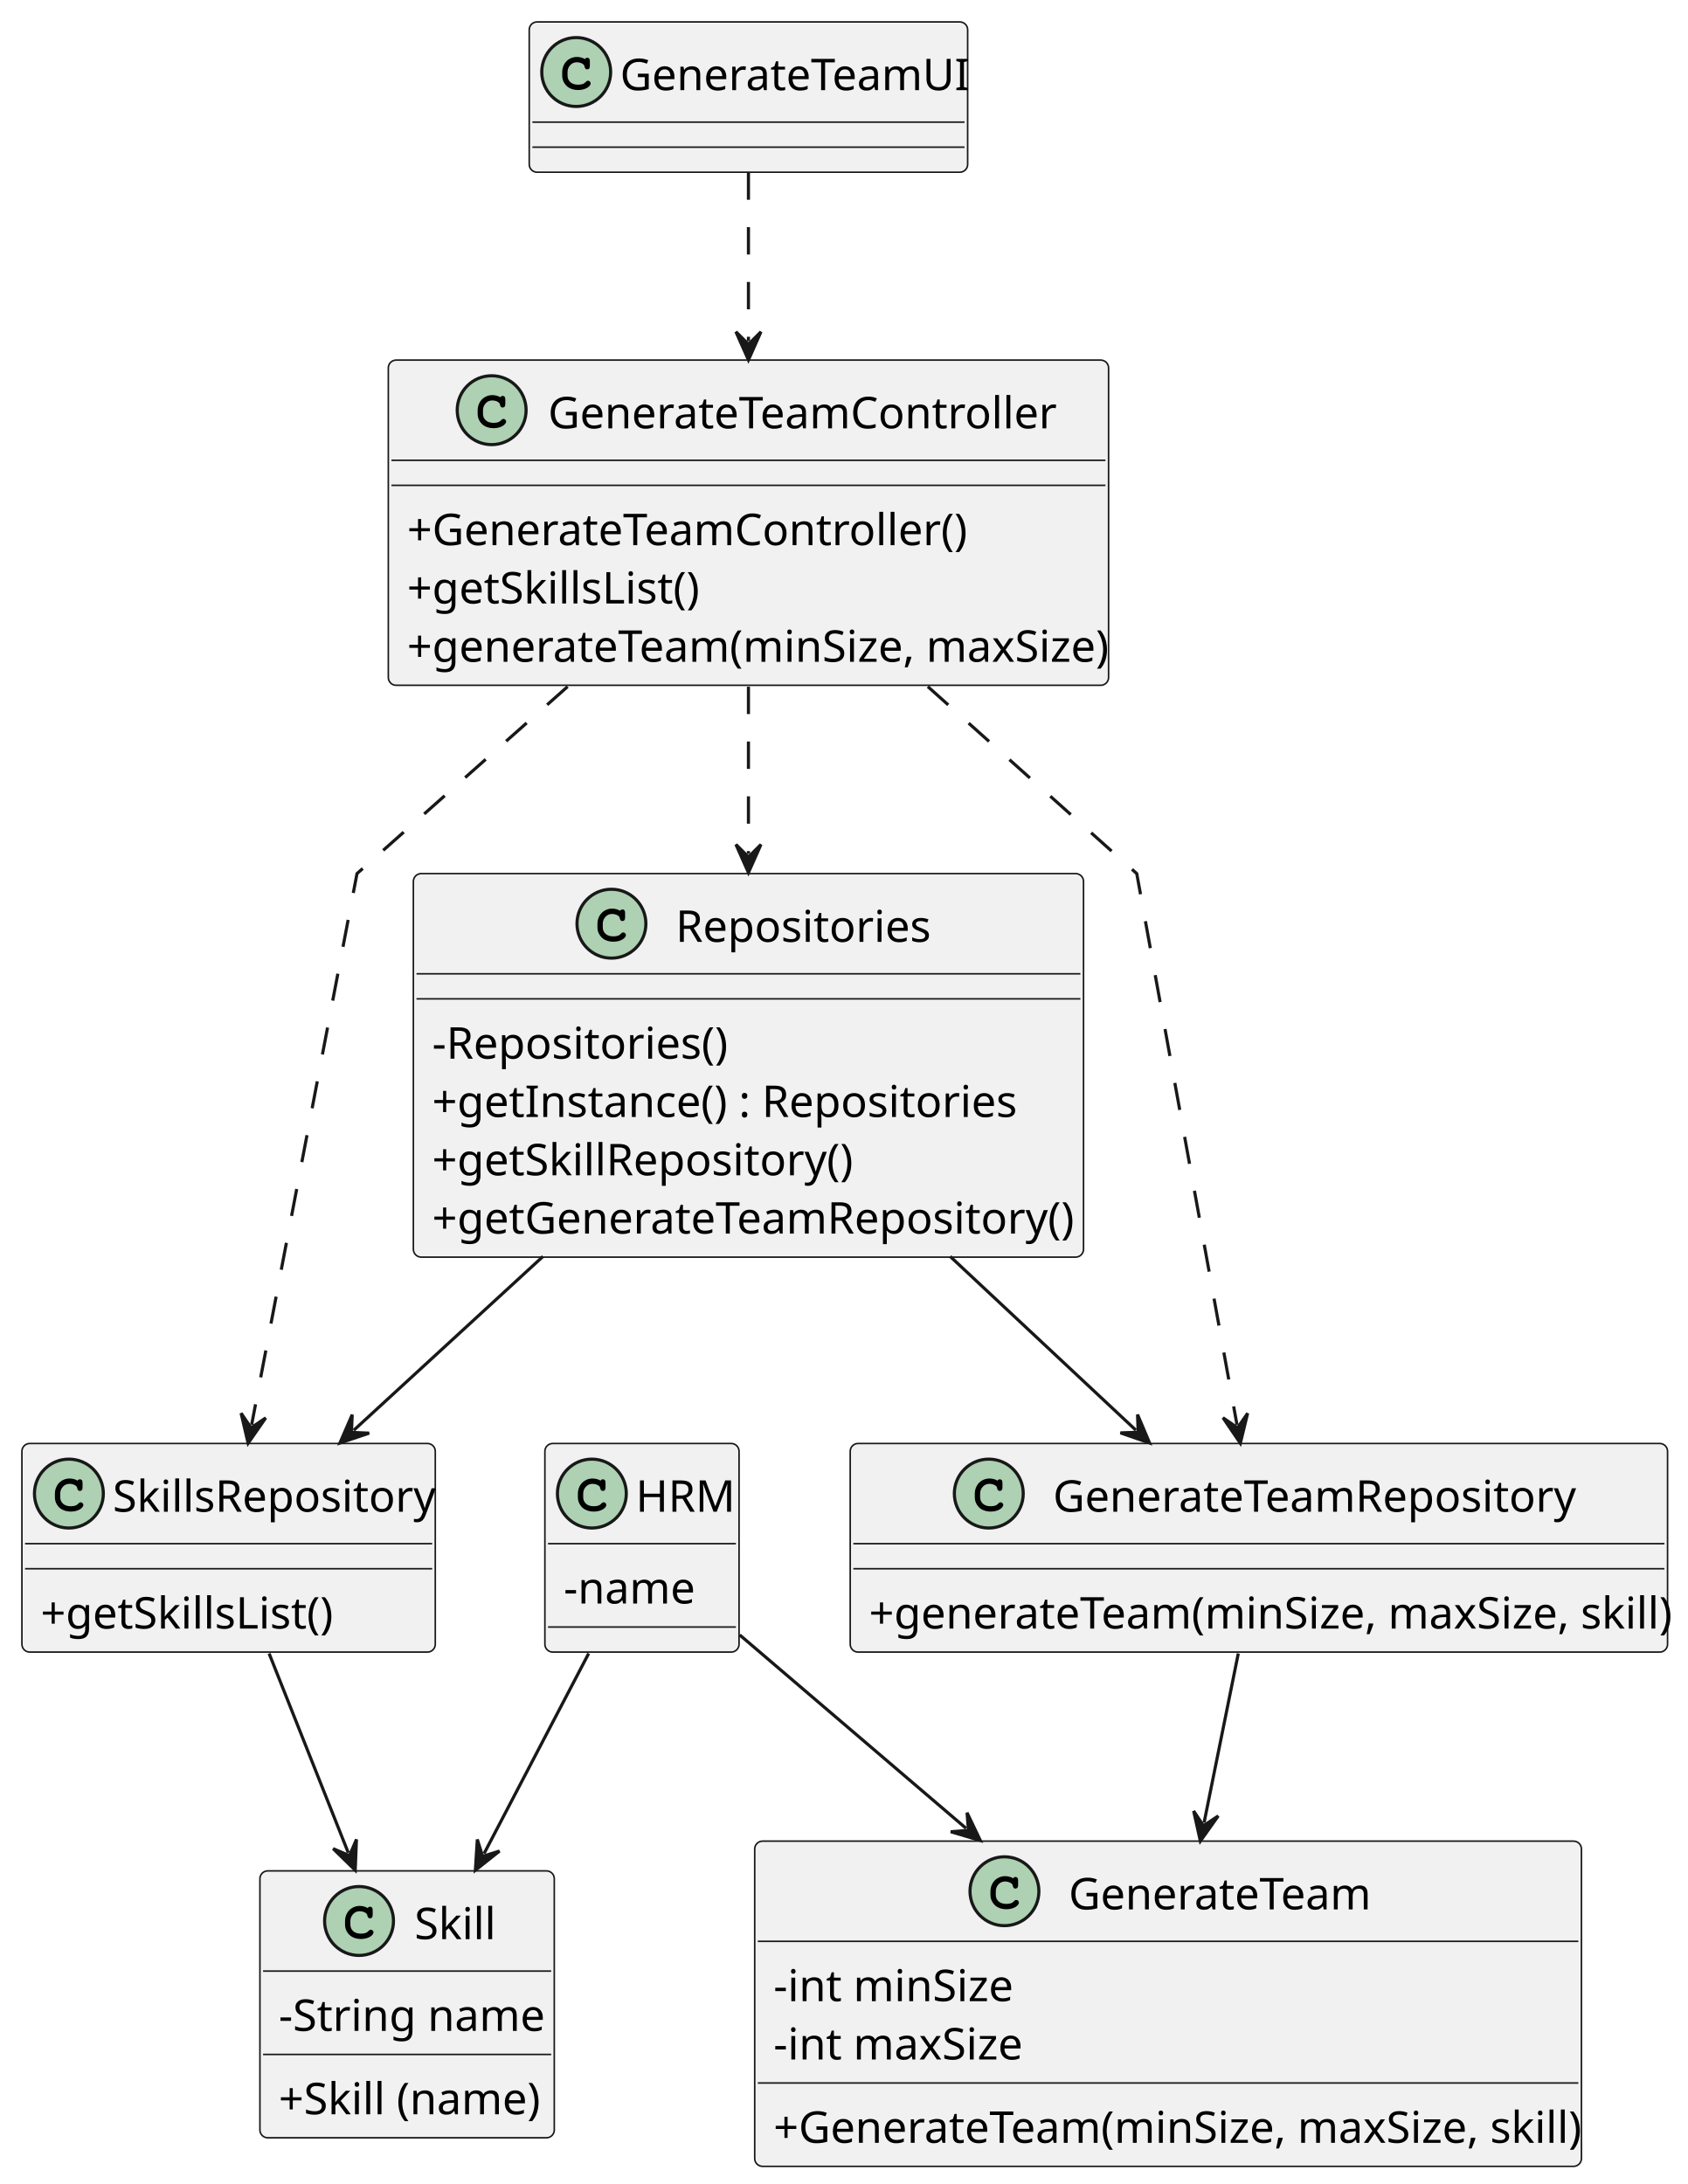
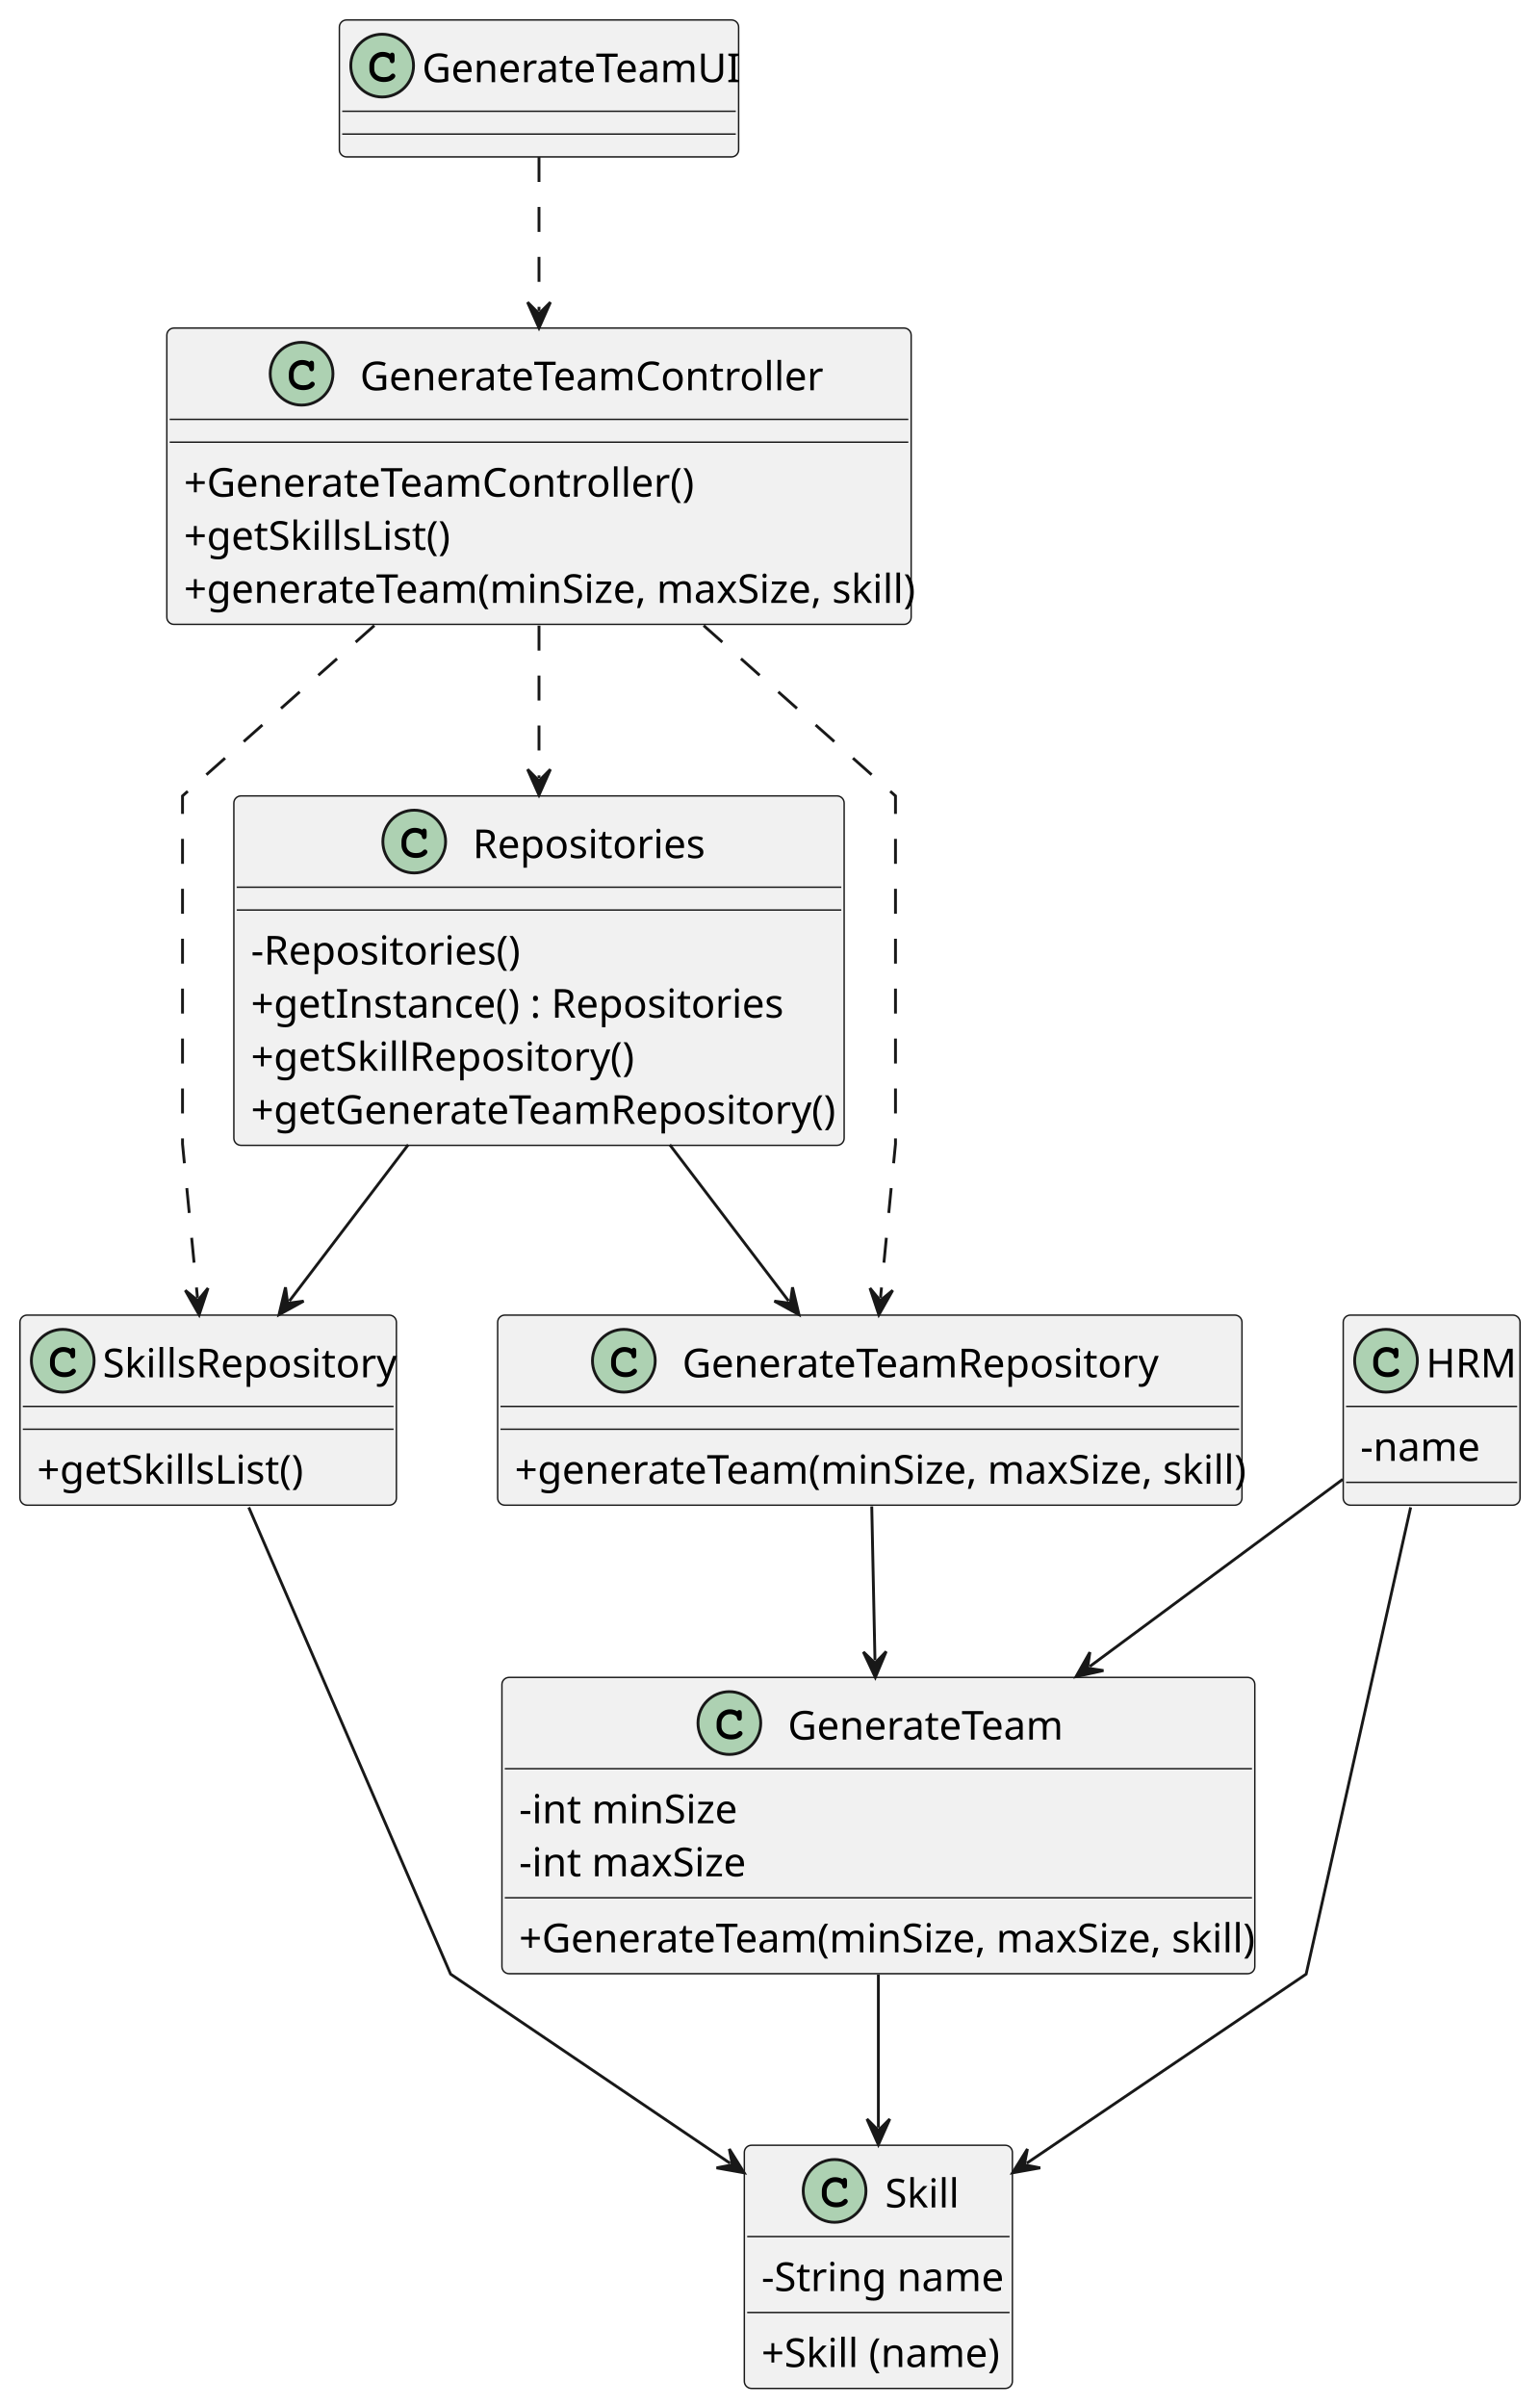
- <svg xmlns="http://www.w3.org/2000/svg" contentStyleType="text/css" height="558.4px" preserveAspectRatio="none" style="width:431px;height:558px;background:#FFFFFF;" version="1.1" viewBox="0 0 431 558" width="431.2px" zoomAndPan="magnify">
+ <svg xmlns="http://www.w3.org/2000/svg" contentStyleType="text/css" height="675.2px" preserveAspectRatio="none" style="width:432px;height:675px;background:#FFFFFF;" version="1.1" viewBox="0 0 432 675" width="432px" zoomAndPan="magnify">
  <defs />
  <g>
    <g id="elem_GenerateTeam">
-       <rect codeLine="9" fill="#F1F1F1" height="83.091" id="GenerateTeam" rx="2" ry="2" style="stroke:#181818;stroke-width:0.4;" width="211.2" x="192.8" y="470.4" />
-       <ellipse cx="256.6" cy="483.2" fill="#ADD1B2" rx="8.8" ry="8.8" style="stroke:#181818;stroke-width:0.8;" />
-       <path d="M258.812,479.9 Q258.938,479.725 259.087,479.637 Q259.238,479.55 259.413,479.55 Q259.712,479.55 259.9,479.762 Q260.087,479.962 260.087,480.45 L260.087,481.613 Q260.087,482.1 259.9,482.312 Q259.712,482.525 259.413,482.525 Q259.137,482.525 258.975,482.363 Q258.812,482.212 258.725,481.8 Q258.688,481.512 258.538,481.363 Q258.275,481.062 257.788,480.887 Q257.3,480.712 256.8,480.712 Q256.188,480.712 255.675,480.975 Q255.175,481.238 254.775,481.837 Q254.387,482.438 254.387,483.262 L254.387,484.137 Q254.387,485.125 255.1,485.788 Q255.812,486.438 257.087,486.438 Q257.837,486.438 258.363,486.238 Q258.675,486.113 259.012,485.762 Q259.225,485.55 259.337,485.488 Q259.462,485.425 259.625,485.425 Q259.887,485.425 260.087,485.637 Q260.3,485.837 260.3,486.113 Q260.3,486.387 260.025,486.712 Q259.625,487.175 258.988,487.438 Q258.125,487.8 257.087,487.8 Q255.875,487.8 254.912,487.3 Q254.125,486.9 253.575,486.05 Q253.025,485.188 253.025,484.163 L253.025,483.238 Q253.025,482.175 253.512,481.262 Q254.012,480.337 254.887,479.85 Q255.762,479.35 256.75,479.35 Q257.337,479.35 257.85,479.488 Q258.375,479.613 258.812,479.9 Z " fill="#000000" />
-       <text fill="#000000" font-family="sans-serif" font-size="11.2" lengthAdjust="spacing" textLength="76.8" x="273" y="487.837">GenerateTeam</text>
-       <line style="stroke:#181818;stroke-width:0.4;" x1="193.6" x2="403.2" y1="496" y2="496" />
-       <text fill="#000000" font-family="sans-serif" font-size="11.2" lengthAdjust="spacing" textLength="57.6" x="197.6" y="511.286">-int minSize</text>
-       <text fill="#000000" font-family="sans-serif" font-size="11.2" lengthAdjust="spacing" textLength="60" x="197.6" y="526.183">-int maxSize</text>
-       <line style="stroke:#181818;stroke-width:0.4;" x1="193.6" x2="403.2" y1="532.194" y2="532.194" />
-       <text fill="#000000" font-family="sans-serif" font-size="11.2" lengthAdjust="spacing" textLength="201.6" x="197.6" y="547.48">+GenerateTeam(minSize, maxSize, skill)</text>
+       <rect codeLine="9" fill="#F1F1F1" height="83.091" id="GenerateTeam" rx="2" ry="2" style="stroke:#181818;stroke-width:0.4;" width="211.2" x="140.8" y="470.4" />
+       <ellipse cx="204.6" cy="483.2" fill="#ADD1B2" rx="8.8" ry="8.8" style="stroke:#181818;stroke-width:0.8;" />
+       <path d="M206.812,479.9 Q206.938,479.725 207.088,479.637 Q207.238,479.55 207.412,479.55 Q207.713,479.55 207.9,479.762 Q208.088,479.962 208.088,480.45 L208.088,481.613 Q208.088,482.1 207.9,482.312 Q207.713,482.525 207.412,482.525 Q207.137,482.525 206.975,482.363 Q206.812,482.212 206.725,481.8 Q206.688,481.512 206.537,481.363 Q206.275,481.062 205.787,480.887 Q205.3,480.712 204.8,480.712 Q204.188,480.712 203.675,480.975 Q203.175,481.238 202.775,481.837 Q202.387,482.438 202.387,483.262 L202.387,484.137 Q202.387,485.125 203.1,485.788 Q203.812,486.438 205.088,486.438 Q205.838,486.438 206.363,486.238 Q206.675,486.113 207.012,485.762 Q207.225,485.55 207.338,485.488 Q207.463,485.425 207.625,485.425 Q207.887,485.425 208.088,485.637 Q208.3,485.837 208.3,486.113 Q208.3,486.387 208.025,486.712 Q207.625,487.175 206.988,487.438 Q206.125,487.8 205.088,487.8 Q203.875,487.8 202.912,487.3 Q202.125,486.9 201.575,486.05 Q201.025,485.188 201.025,484.163 L201.025,483.238 Q201.025,482.175 201.512,481.262 Q202.012,480.337 202.887,479.85 Q203.762,479.35 204.75,479.35 Q205.338,479.35 205.85,479.488 Q206.375,479.613 206.812,479.9 Z " fill="#000000" />
+       <text fill="#000000" font-family="sans-serif" font-size="11.2" lengthAdjust="spacing" textLength="76.8" x="221" y="487.837">GenerateTeam</text>
+       <line style="stroke:#181818;stroke-width:0.4;" x1="141.6" x2="351.2" y1="496" y2="496" />
+       <text fill="#000000" font-family="sans-serif" font-size="11.2" lengthAdjust="spacing" textLength="57.6" x="145.6" y="511.286">-int minSize</text>
+       <text fill="#000000" font-family="sans-serif" font-size="11.2" lengthAdjust="spacing" textLength="60" x="145.6" y="526.183">-int maxSize</text>
+       <line style="stroke:#181818;stroke-width:0.4;" x1="141.6" x2="351.2" y1="532.194" y2="532.194" />
+       <text fill="#000000" font-family="sans-serif" font-size="11.2" lengthAdjust="spacing" textLength="201.6" x="145.6" y="547.48">+GenerateTeam(minSize, maxSize, skill)</text>
    </g>
    <g id="elem_Skill">
-       <rect codeLine="17" fill="#F1F1F1" height="68.194" id="Skill" rx="2" ry="2" style="stroke:#181818;stroke-width:0.4;" width="75.2" x="66.4" y="478" />
-       <ellipse cx="91.72" cy="490.8" fill="#ADD1B2" rx="8.8" ry="8.8" style="stroke:#181818;stroke-width:0.8;" />
-       <path d="M93.933,487.5 Q94.058,487.325 94.207,487.238 Q94.358,487.15 94.532,487.15 Q94.832,487.15 95.02,487.363 Q95.207,487.562 95.207,488.05 L95.207,489.212 Q95.207,489.7 95.02,489.913 Q94.832,490.125 94.532,490.125 Q94.257,490.125 94.095,489.962 Q93.933,489.812 93.845,489.4 Q93.808,489.113 93.657,488.962 Q93.395,488.663 92.907,488.488 Q92.42,488.312 91.92,488.312 Q91.308,488.312 90.795,488.575 Q90.295,488.837 89.895,489.438 Q89.507,490.038 89.507,490.863 L89.507,491.738 Q89.507,492.725 90.22,493.387 Q90.933,494.038 92.207,494.038 Q92.957,494.038 93.483,493.837 Q93.795,493.712 94.132,493.363 Q94.345,493.15 94.457,493.087 Q94.582,493.025 94.745,493.025 Q95.007,493.025 95.207,493.238 Q95.42,493.438 95.42,493.712 Q95.42,493.988 95.145,494.312 Q94.745,494.775 94.108,495.038 Q93.245,495.4 92.207,495.4 Q90.995,495.4 90.032,494.9 Q89.245,494.5 88.695,493.65 Q88.145,492.788 88.145,491.762 L88.145,490.837 Q88.145,489.775 88.632,488.863 Q89.132,487.938 90.007,487.45 Q90.882,486.95 91.87,486.95 Q92.457,486.95 92.97,487.087 Q93.495,487.212 93.933,487.5 Z " fill="#000000" />
-       <text fill="#000000" font-family="sans-serif" font-size="11.2" lengthAdjust="spacing" textLength="20" x="105.88" y="495.438">Skill</text>
-       <line style="stroke:#181818;stroke-width:0.4;" x1="67.2" x2="140.8" y1="503.6" y2="503.6" />
-       <text fill="#000000" font-family="sans-serif" font-size="11.2" lengthAdjust="spacing" textLength="64.8" x="71.2" y="518.886">-String name</text>
-       <line style="stroke:#181818;stroke-width:0.4;" x1="67.2" x2="140.8" y1="524.897" y2="524.897" />
-       <text fill="#000000" font-family="sans-serif" font-size="11.2" lengthAdjust="spacing" textLength="65.6" x="71.2" y="540.183">+Skill (name)</text>
+       <rect codeLine="17" fill="#F1F1F1" height="68.194" id="Skill" rx="2" ry="2" style="stroke:#181818;stroke-width:0.4;" width="75.2" x="208.8" y="601.6" />
+       <ellipse cx="234.12" cy="614.4" fill="#ADD1B2" rx="8.8" ry="8.8" style="stroke:#181818;stroke-width:0.8;" />
+       <path d="M236.333,611.1 Q236.458,610.925 236.607,610.837 Q236.757,610.75 236.933,610.75 Q237.232,610.75 237.42,610.962 Q237.607,611.163 237.607,611.65 L237.607,612.812 Q237.607,613.3 237.42,613.513 Q237.232,613.725 236.933,613.725 Q236.657,613.725 236.495,613.562 Q236.333,613.413 236.245,613 Q236.208,612.712 236.058,612.562 Q235.795,612.263 235.308,612.087 Q234.82,611.913 234.32,611.913 Q233.708,611.913 233.195,612.175 Q232.695,612.438 232.295,613.038 Q231.907,613.638 231.907,614.462 L231.907,615.337 Q231.907,616.325 232.62,616.987 Q233.333,617.638 234.607,617.638 Q235.357,617.638 235.882,617.438 Q236.195,617.312 236.532,616.962 Q236.745,616.75 236.857,616.688 Q236.982,616.625 237.145,616.625 Q237.407,616.625 237.607,616.837 Q237.82,617.038 237.82,617.312 Q237.82,617.587 237.545,617.913 Q237.145,618.375 236.507,618.638 Q235.645,619 234.607,619 Q233.395,619 232.433,618.5 Q231.645,618.1 231.095,617.25 Q230.545,616.388 230.545,615.362 L230.545,614.438 Q230.545,613.375 231.032,612.462 Q231.532,611.538 232.407,611.05 Q233.282,610.55 234.27,610.55 Q234.857,610.55 235.37,610.688 Q235.895,610.812 236.333,611.1 Z " fill="#000000" />
+       <text fill="#000000" font-family="sans-serif" font-size="11.2" lengthAdjust="spacing" textLength="20" x="248.28" y="619.038">Skill</text>
+       <line style="stroke:#181818;stroke-width:0.4;" x1="209.6" x2="283.2" y1="627.2" y2="627.2" />
+       <text fill="#000000" font-family="sans-serif" font-size="11.2" lengthAdjust="spacing" textLength="64.8" x="213.6" y="642.486">-String name</text>
+       <line style="stroke:#181818;stroke-width:0.4;" x1="209.6" x2="283.2" y1="648.497" y2="648.497" />
+       <text fill="#000000" font-family="sans-serif" font-size="11.2" lengthAdjust="spacing" textLength="65.6" x="213.6" y="663.783">+Skill (name)</text>
    </g>
    <g id="elem_SkillsRepository">
      <rect codeLine="23" fill="#F1F1F1" height="53.297" id="SkillsRepository" rx="2" ry="2" style="stroke:#181818;stroke-width:0.4;" width="105.6" x="5.6" y="368.8" />
      <ellipse cx="17.6" cy="381.6" fill="#ADD1B2" rx="8.8" ry="8.8" style="stroke:#181818;stroke-width:0.8;" />
      <path d="M19.812,378.3 Q19.938,378.125 20.087,378.038 Q20.238,377.95 20.413,377.95 Q20.712,377.95 20.9,378.163 Q21.087,378.363 21.087,378.85 L21.087,380.012 Q21.087,380.5 20.9,380.712 Q20.712,380.925 20.413,380.925 Q20.137,380.925 19.975,380.762 Q19.812,380.613 19.725,380.2 Q19.688,379.913 19.538,379.762 Q19.275,379.462 18.788,379.288 Q18.3,379.113 17.8,379.113 Q17.188,379.113 16.675,379.375 Q16.175,379.637 15.775,380.238 Q15.387,380.837 15.387,381.663 L15.387,382.538 Q15.387,383.525 16.1,384.188 Q16.812,384.837 18.087,384.837 Q18.837,384.837 19.363,384.637 Q19.675,384.512 20.012,384.163 Q20.225,383.95 20.337,383.887 Q20.462,383.825 20.625,383.825 Q20.887,383.825 21.087,384.038 Q21.3,384.238 21.3,384.512 Q21.3,384.788 21.025,385.113 Q20.625,385.575 19.988,385.837 Q19.125,386.2 18.087,386.2 Q16.875,386.2 15.912,385.7 Q15.125,385.3 14.575,384.45 Q14.025,383.587 14.025,382.562 L14.025,381.637 Q14.025,380.575 14.512,379.663 Q15.012,378.738 15.887,378.25 Q16.762,377.75 17.75,377.75 Q18.337,377.75 18.85,377.887 Q19.375,378.012 19.812,378.3 Z " fill="#000000" />
      <text fill="#000000" font-family="sans-serif" font-size="11.2" lengthAdjust="spacing" textLength="80" x="28.8" y="386.238">SkillsRepository</text>
      <line style="stroke:#181818;stroke-width:0.4;" x1="6.4" x2="110.4" y1="394.4" y2="394.4" />
      <line style="stroke:#181818;stroke-width:0.4;" x1="6.4" x2="110.4" y1="400.8" y2="400.8" />
      <text fill="#000000" font-family="sans-serif" font-size="11.2" lengthAdjust="spacing" textLength="73.6" x="10.4" y="416.086">+getSkillsList()</text>
    </g>
    <g id="elem_GenerateTeamRepository">
-       <rect codeLine="27" fill="#F1F1F1" height="53.297" id="GenerateTeamRepository" rx="2" ry="2" style="stroke:#181818;stroke-width:0.4;" width="208.8" x="217.2" y="368.8" />
-       <ellipse cx="252.6" cy="381.6" fill="#ADD1B2" rx="8.8" ry="8.8" style="stroke:#181818;stroke-width:0.8;" />
-       <path d="M254.812,378.3 Q254.938,378.125 255.088,378.038 Q255.238,377.95 255.412,377.95 Q255.713,377.95 255.9,378.163 Q256.087,378.363 256.087,378.85 L256.087,380.012 Q256.087,380.5 255.9,380.712 Q255.713,380.925 255.412,380.925 Q255.137,380.925 254.975,380.762 Q254.812,380.613 254.725,380.2 Q254.688,379.913 254.537,379.762 Q254.275,379.462 253.787,379.288 Q253.3,379.113 252.8,379.113 Q252.188,379.113 251.675,379.375 Q251.175,379.637 250.775,380.238 Q250.387,380.837 250.387,381.663 L250.387,382.538 Q250.387,383.525 251.1,384.188 Q251.812,384.837 253.088,384.837 Q253.838,384.837 254.363,384.637 Q254.675,384.512 255.012,384.163 Q255.225,383.95 255.338,383.887 Q255.463,383.825 255.625,383.825 Q255.887,383.825 256.087,384.038 Q256.3,384.238 256.3,384.512 Q256.3,384.788 256.025,385.113 Q255.625,385.575 254.988,385.837 Q254.125,386.2 253.088,386.2 Q251.875,386.2 250.912,385.7 Q250.125,385.3 249.575,384.45 Q249.025,383.587 249.025,382.562 L249.025,381.637 Q249.025,380.575 249.512,379.663 Q250.012,378.738 250.887,378.25 Q251.762,377.75 252.75,377.75 Q253.338,377.75 253.85,377.887 Q254.375,378.012 254.812,378.3 Z " fill="#000000" />
-       <text fill="#000000" font-family="sans-serif" font-size="11.2" lengthAdjust="spacing" textLength="131.2" x="269" y="386.238">GenerateTeamRepository</text>
-       <line style="stroke:#181818;stroke-width:0.4;" x1="218" x2="425.2" y1="394.4" y2="394.4" />
-       <line style="stroke:#181818;stroke-width:0.4;" x1="218" x2="425.2" y1="400.8" y2="400.8" />
-       <text fill="#000000" font-family="sans-serif" font-size="11.2" lengthAdjust="spacing" textLength="199.2" x="222" y="416.086">+generateTeam(minSize, maxSize, skill)</text>
+       <rect codeLine="27" fill="#F1F1F1" height="53.297" id="GenerateTeamRepository" rx="2" ry="2" style="stroke:#181818;stroke-width:0.4;" width="208.8" x="139.6" y="368.8" />
+       <ellipse cx="175" cy="381.6" fill="#ADD1B2" rx="8.8" ry="8.8" style="stroke:#181818;stroke-width:0.8;" />
+       <path d="M177.213,378.3 Q177.338,378.125 177.488,378.038 Q177.637,377.95 177.812,377.95 Q178.113,377.95 178.3,378.163 Q178.488,378.363 178.488,378.85 L178.488,380.012 Q178.488,380.5 178.3,380.712 Q178.113,380.925 177.812,380.925 Q177.537,380.925 177.375,380.762 Q177.213,380.613 177.125,380.2 Q177.088,379.913 176.938,379.762 Q176.675,379.462 176.188,379.288 Q175.7,379.113 175.2,379.113 Q174.588,379.113 174.075,379.375 Q173.575,379.637 173.175,380.238 Q172.787,380.837 172.787,381.663 L172.787,382.538 Q172.787,383.525 173.5,384.188 Q174.213,384.837 175.488,384.837 Q176.238,384.837 176.762,384.637 Q177.075,384.512 177.412,384.163 Q177.625,383.95 177.738,383.887 Q177.863,383.825 178.025,383.825 Q178.287,383.825 178.488,384.038 Q178.7,384.238 178.7,384.512 Q178.7,384.788 178.425,385.113 Q178.025,385.575 177.387,385.837 Q176.525,386.2 175.488,386.2 Q174.275,386.2 173.312,385.7 Q172.525,385.3 171.975,384.45 Q171.425,383.587 171.425,382.562 L171.425,381.637 Q171.425,380.575 171.912,379.663 Q172.412,378.738 173.287,378.25 Q174.162,377.75 175.15,377.75 Q175.738,377.75 176.25,377.887 Q176.775,378.012 177.213,378.3 Z " fill="#000000" />
+       <text fill="#000000" font-family="sans-serif" font-size="11.2" lengthAdjust="spacing" textLength="131.2" x="191.4" y="386.238">GenerateTeamRepository</text>
+       <line style="stroke:#181818;stroke-width:0.4;" x1="140.4" x2="347.6" y1="394.4" y2="394.4" />
+       <line style="stroke:#181818;stroke-width:0.4;" x1="140.4" x2="347.6" y1="400.8" y2="400.8" />
+       <text fill="#000000" font-family="sans-serif" font-size="11.2" lengthAdjust="spacing" textLength="199.2" x="144.4" y="416.086">+generateTeam(minSize, maxSize, skill)</text>
    </g>
    <g id="elem_Repositories">
-       <rect codeLine="31" fill="#F1F1F1" height="97.987" id="Repositories" rx="2" ry="2" style="stroke:#181818;stroke-width:0.4;" width="171.2" x="105.6" y="223.2" />
-       <ellipse cx="156.2" cy="236" fill="#ADD1B2" rx="8.8" ry="8.8" style="stroke:#181818;stroke-width:0.8;" />
-       <path d="M158.412,232.7 Q158.537,232.525 158.688,232.438 Q158.838,232.35 159.012,232.35 Q159.312,232.35 159.5,232.562 Q159.688,232.762 159.688,233.25 L159.688,234.412 Q159.688,234.9 159.5,235.113 Q159.312,235.325 159.012,235.325 Q158.738,235.325 158.575,235.162 Q158.412,235.012 158.325,234.6 Q158.287,234.312 158.137,234.162 Q157.875,233.863 157.387,233.688 Q156.9,233.512 156.4,233.512 Q155.787,233.512 155.275,233.775 Q154.775,234.037 154.375,234.637 Q153.988,235.238 153.988,236.062 L153.988,236.938 Q153.988,237.925 154.7,238.588 Q155.412,239.238 156.688,239.238 Q157.438,239.238 157.963,239.037 Q158.275,238.912 158.613,238.562 Q158.825,238.35 158.938,238.287 Q159.062,238.225 159.225,238.225 Q159.488,238.225 159.688,238.438 Q159.9,238.637 159.9,238.912 Q159.9,239.188 159.625,239.512 Q159.225,239.975 158.588,240.238 Q157.725,240.6 156.688,240.6 Q155.475,240.6 154.512,240.1 Q153.725,239.7 153.175,238.85 Q152.625,237.988 152.625,236.963 L152.625,236.037 Q152.625,234.975 153.113,234.062 Q153.613,233.137 154.488,232.65 Q155.363,232.15 156.35,232.15 Q156.938,232.15 157.45,232.287 Q157.975,232.412 158.412,232.7 Z " fill="#000000" />
-       <text fill="#000000" font-family="sans-serif" font-size="11.2" lengthAdjust="spacing" textLength="63.2" x="172.6" y="240.637">Repositories</text>
-       <line style="stroke:#181818;stroke-width:0.4;" x1="106.4" x2="276" y1="248.8" y2="248.8" />
-       <line style="stroke:#181818;stroke-width:0.4;" x1="106.4" x2="276" y1="255.2" y2="255.2" />
-       <text fill="#000000" font-family="sans-serif" font-size="11.2" lengthAdjust="spacing" textLength="75.2" x="110.4" y="270.486">-Repositories()</text>
-       <text fill="#000000" font-family="sans-serif" font-size="11.2" lengthAdjust="spacing" textLength="145.6" x="110.4" y="285.383">+getInstance() : Repositories</text>
-       <text fill="#000000" font-family="sans-serif" font-size="11.2" lengthAdjust="spacing" textLength="104.8" x="110.4" y="300.28">+getSkillRepository()</text>
-       <text fill="#000000" font-family="sans-serif" font-size="11.2" lengthAdjust="spacing" textLength="161.6" x="110.4" y="315.177">+getGenerateTeamRepository()</text>
+       <rect codeLine="31" fill="#F1F1F1" height="97.987" id="Repositories" rx="2" ry="2" style="stroke:#181818;stroke-width:0.4;" width="171.2" x="65.6" y="223.2" />
+       <ellipse cx="116.2" cy="236" fill="#ADD1B2" rx="8.8" ry="8.8" style="stroke:#181818;stroke-width:0.8;" />
+       <path d="M118.412,232.7 Q118.537,232.525 118.688,232.438 Q118.838,232.35 119.013,232.35 Q119.312,232.35 119.5,232.562 Q119.688,232.762 119.688,233.25 L119.688,234.412 Q119.688,234.9 119.5,235.113 Q119.312,235.325 119.013,235.325 Q118.737,235.325 118.575,235.162 Q118.412,235.012 118.325,234.6 Q118.287,234.312 118.138,234.162 Q117.875,233.863 117.388,233.688 Q116.9,233.512 116.4,233.512 Q115.787,233.512 115.275,233.775 Q114.775,234.037 114.375,234.637 Q113.987,235.238 113.987,236.062 L113.987,236.938 Q113.987,237.925 114.7,238.588 Q115.412,239.238 116.688,239.238 Q117.438,239.238 117.963,239.037 Q118.275,238.912 118.612,238.562 Q118.825,238.35 118.938,238.287 Q119.062,238.225 119.225,238.225 Q119.487,238.225 119.688,238.438 Q119.9,238.637 119.9,238.912 Q119.9,239.188 119.625,239.512 Q119.225,239.975 118.588,240.238 Q117.725,240.6 116.688,240.6 Q115.475,240.6 114.513,240.1 Q113.725,239.7 113.175,238.85 Q112.625,237.988 112.625,236.963 L112.625,236.037 Q112.625,234.975 113.112,234.062 Q113.612,233.137 114.487,232.65 Q115.362,232.15 116.35,232.15 Q116.938,232.15 117.45,232.287 Q117.975,232.412 118.412,232.7 Z " fill="#000000" />
+       <text fill="#000000" font-family="sans-serif" font-size="11.2" lengthAdjust="spacing" textLength="63.2" x="132.6" y="240.637">Repositories</text>
+       <line style="stroke:#181818;stroke-width:0.4;" x1="66.4" x2="236" y1="248.8" y2="248.8" />
+       <line style="stroke:#181818;stroke-width:0.4;" x1="66.4" x2="236" y1="255.2" y2="255.2" />
+       <text fill="#000000" font-family="sans-serif" font-size="11.2" lengthAdjust="spacing" textLength="75.2" x="70.4" y="270.486">-Repositories()</text>
+       <text fill="#000000" font-family="sans-serif" font-size="11.2" lengthAdjust="spacing" textLength="145.6" x="70.4" y="285.383">+getInstance() : Repositories</text>
+       <text fill="#000000" font-family="sans-serif" font-size="11.2" lengthAdjust="spacing" textLength="104.8" x="70.4" y="300.28">+getSkillRepository()</text>
+       <text fill="#000000" font-family="sans-serif" font-size="11.2" lengthAdjust="spacing" textLength="161.6" x="70.4" y="315.177">+getGenerateTeamRepository()</text>
    </g>
    <g id="elem_HRM">
-       <rect codeLine="38" fill="#F1F1F1" height="53.297" id="HRM" rx="2" ry="2" style="stroke:#181818;stroke-width:0.4;" width="49.6" x="139.2" y="368.8" />
-       <ellipse cx="151.2" cy="381.6" fill="#ADD1B2" rx="8.8" ry="8.8" style="stroke:#181818;stroke-width:0.8;" />
-       <path d="M153.412,378.3 Q153.537,378.125 153.688,378.038 Q153.838,377.95 154.012,377.95 Q154.312,377.95 154.5,378.163 Q154.688,378.363 154.688,378.85 L154.688,380.012 Q154.688,380.5 154.5,380.712 Q154.312,380.925 154.012,380.925 Q153.738,380.925 153.575,380.762 Q153.412,380.613 153.325,380.2 Q153.287,379.913 153.137,379.762 Q152.875,379.462 152.387,379.288 Q151.9,379.113 151.4,379.113 Q150.787,379.113 150.275,379.375 Q149.775,379.637 149.375,380.238 Q148.988,380.837 148.988,381.663 L148.988,382.538 Q148.988,383.525 149.7,384.188 Q150.412,384.837 151.688,384.837 Q152.438,384.837 152.963,384.637 Q153.275,384.512 153.613,384.163 Q153.825,383.95 153.938,383.887 Q154.062,383.825 154.225,383.825 Q154.488,383.825 154.688,384.038 Q154.9,384.238 154.9,384.512 Q154.9,384.788 154.625,385.113 Q154.225,385.575 153.588,385.837 Q152.725,386.2 151.688,386.2 Q150.475,386.2 149.512,385.7 Q148.725,385.3 148.175,384.45 Q147.625,383.587 147.625,382.562 L147.625,381.637 Q147.625,380.575 148.113,379.663 Q148.613,378.738 149.488,378.25 Q150.363,377.75 151.35,377.75 Q151.938,377.75 152.45,377.887 Q152.975,378.012 153.412,378.3 Z " fill="#000000" />
-       <text fill="#000000" font-family="sans-serif" font-size="11.2" lengthAdjust="spacing" textLength="24" x="162.4" y="386.238">HRM</text>
-       <line style="stroke:#181818;stroke-width:0.4;" x1="140" x2="188" y1="394.4" y2="394.4" />
-       <text fill="#000000" font-family="sans-serif" font-size="11.2" lengthAdjust="spacing" textLength="32" x="144" y="409.686">-name</text>
-       <line style="stroke:#181818;stroke-width:0.4;" x1="140" x2="188" y1="415.697" y2="415.697" />
+       <rect codeLine="39" fill="#F1F1F1" height="53.297" id="HRM" rx="2" ry="2" style="stroke:#181818;stroke-width:0.4;" width="49.6" x="376.8" y="368.8" />
+       <ellipse cx="388.8" cy="381.6" fill="#ADD1B2" rx="8.8" ry="8.8" style="stroke:#181818;stroke-width:0.8;" />
+       <path d="M391.012,378.3 Q391.137,378.125 391.288,378.038 Q391.438,377.95 391.613,377.95 Q391.913,377.95 392.1,378.163 Q392.288,378.363 392.288,378.85 L392.288,380.012 Q392.288,380.5 392.1,380.712 Q391.913,380.925 391.613,380.925 Q391.337,380.925 391.175,380.762 Q391.012,380.613 390.925,380.2 Q390.887,379.913 390.738,379.762 Q390.475,379.462 389.988,379.288 Q389.5,379.113 389,379.113 Q388.387,379.113 387.875,379.375 Q387.375,379.637 386.975,380.238 Q386.587,380.837 386.587,381.663 L386.587,382.538 Q386.587,383.525 387.3,384.188 Q388.012,384.837 389.288,384.837 Q390.038,384.837 390.562,384.637 Q390.875,384.512 391.212,384.163 Q391.425,383.95 391.538,383.887 Q391.663,383.825 391.825,383.825 Q392.087,383.825 392.288,384.038 Q392.5,384.238 392.5,384.512 Q392.5,384.788 392.225,385.113 Q391.825,385.575 391.188,385.837 Q390.325,386.2 389.288,386.2 Q388.075,386.2 387.113,385.7 Q386.325,385.3 385.775,384.45 Q385.225,383.587 385.225,382.562 L385.225,381.637 Q385.225,380.575 385.712,379.663 Q386.212,378.738 387.087,378.25 Q387.962,377.75 388.95,377.75 Q389.538,377.75 390.05,377.887 Q390.575,378.012 391.012,378.3 Z " fill="#000000" />
+       <text fill="#000000" font-family="sans-serif" font-size="11.2" lengthAdjust="spacing" textLength="24" x="400" y="386.238">HRM</text>
+       <line style="stroke:#181818;stroke-width:0.4;" x1="377.6" x2="425.6" y1="394.4" y2="394.4" />
+       <text fill="#000000" font-family="sans-serif" font-size="11.2" lengthAdjust="spacing" textLength="32" x="381.6" y="409.686">-name</text>
+       <line style="stroke:#181818;stroke-width:0.4;" x1="377.6" x2="425.6" y1="415.697" y2="415.697" />
    </g>
    <g id="elem_GenerateTeamController">
-       <rect codeLine="42" fill="#F1F1F1" height="83.091" id="GenerateTeamController" rx="2" ry="2" style="stroke:#181818;stroke-width:0.4;" width="184" x="99.2" y="92" />
-       <ellipse cx="125.6" cy="104.8" fill="#ADD1B2" rx="8.8" ry="8.8" style="stroke:#181818;stroke-width:0.8;" />
-       <path d="M127.812,101.5 Q127.938,101.325 128.088,101.237 Q128.238,101.15 128.412,101.15 Q128.713,101.15 128.9,101.362 Q129.088,101.562 129.088,102.05 L129.088,103.213 Q129.088,103.7 128.9,103.912 Q128.713,104.125 128.412,104.125 Q128.137,104.125 127.975,103.963 Q127.812,103.812 127.725,103.4 Q127.688,103.112 127.537,102.963 Q127.275,102.662 126.787,102.487 Q126.3,102.312 125.8,102.312 Q125.188,102.312 124.675,102.575 Q124.175,102.838 123.775,103.438 Q123.388,104.037 123.388,104.862 L123.388,105.737 Q123.388,106.725 124.1,107.388 Q124.812,108.037 126.088,108.037 Q126.838,108.037 127.362,107.838 Q127.675,107.713 128.012,107.362 Q128.225,107.15 128.338,107.088 Q128.463,107.025 128.625,107.025 Q128.887,107.025 129.088,107.237 Q129.3,107.438 129.3,107.713 Q129.3,107.987 129.025,108.312 Q128.625,108.775 127.987,109.037 Q127.125,109.4 126.088,109.4 Q124.875,109.4 123.912,108.9 Q123.125,108.5 122.575,107.65 Q122.025,106.787 122.025,105.763 L122.025,104.838 Q122.025,103.775 122.513,102.862 Q123.013,101.938 123.888,101.45 Q124.763,100.95 125.75,100.95 Q126.338,100.95 126.85,101.088 Q127.375,101.213 127.812,101.5 Z " fill="#000000" />
-       <text fill="#000000" font-family="sans-serif" font-size="11.2" lengthAdjust="spacing" textLength="126.4" x="140" y="109.438">GenerateTeamController</text>
-       <line style="stroke:#181818;stroke-width:0.4;" x1="100" x2="282.4" y1="117.6" y2="117.6" />
-       <line style="stroke:#181818;stroke-width:0.4;" x1="100" x2="282.4" y1="124" y2="124" />
-       <text fill="#000000" font-family="sans-serif" font-size="11.2" lengthAdjust="spacing" textLength="140.8" x="104" y="139.286">+GenerateTeamController()</text>
-       <text fill="#000000" font-family="sans-serif" font-size="11.2" lengthAdjust="spacing" textLength="73.6" x="104" y="154.183">+getSkillsList()</text>
-       <text fill="#000000" font-family="sans-serif" font-size="11.2" lengthAdjust="spacing" textLength="174.4" x="104" y="169.08">+generateTeam(minSize, maxSize)</text>
+       <rect codeLine="43" fill="#F1F1F1" height="83.091" id="GenerateTeamController" rx="2" ry="2" style="stroke:#181818;stroke-width:0.4;" width="208.8" x="46.8" y="92" />
+       <ellipse cx="84.6" cy="104.8" fill="#ADD1B2" rx="8.8" ry="8.8" style="stroke:#181818;stroke-width:0.8;" />
+       <path d="M86.812,101.5 Q86.938,101.325 87.088,101.237 Q87.237,101.15 87.412,101.15 Q87.713,101.15 87.9,101.362 Q88.088,101.562 88.088,102.05 L88.088,103.213 Q88.088,103.7 87.9,103.912 Q87.713,104.125 87.412,104.125 Q87.138,104.125 86.975,103.963 Q86.812,103.812 86.725,103.4 Q86.688,103.112 86.537,102.963 Q86.275,102.662 85.787,102.487 Q85.3,102.312 84.8,102.312 Q84.188,102.312 83.675,102.575 Q83.175,102.838 82.775,103.438 Q82.388,104.037 82.388,104.862 L82.388,105.737 Q82.388,106.725 83.1,107.388 Q83.812,108.037 85.088,108.037 Q85.838,108.037 86.362,107.838 Q86.675,107.713 87.013,107.362 Q87.225,107.15 87.338,107.088 Q87.463,107.025 87.625,107.025 Q87.888,107.025 88.088,107.237 Q88.3,107.438 88.3,107.713 Q88.3,107.987 88.025,108.312 Q87.625,108.775 86.987,109.037 Q86.125,109.4 85.088,109.4 Q83.875,109.4 82.912,108.9 Q82.125,108.5 81.575,107.65 Q81.025,106.787 81.025,105.763 L81.025,104.838 Q81.025,103.775 81.513,102.862 Q82.013,101.938 82.888,101.45 Q83.763,100.95 84.75,100.95 Q85.338,100.95 85.85,101.088 Q86.375,101.213 86.812,101.5 Z " fill="#000000" />
+       <text fill="#000000" font-family="sans-serif" font-size="11.2" lengthAdjust="spacing" textLength="126.4" x="101" y="109.438">GenerateTeamController</text>
+       <line style="stroke:#181818;stroke-width:0.4;" x1="47.6" x2="254.8" y1="117.6" y2="117.6" />
+       <line style="stroke:#181818;stroke-width:0.4;" x1="47.6" x2="254.8" y1="124" y2="124" />
+       <text fill="#000000" font-family="sans-serif" font-size="11.2" lengthAdjust="spacing" textLength="140.8" x="51.6" y="139.286">+GenerateTeamController()</text>
+       <text fill="#000000" font-family="sans-serif" font-size="11.2" lengthAdjust="spacing" textLength="73.6" x="51.6" y="154.183">+getSkillsList()</text>
+       <text fill="#000000" font-family="sans-serif" font-size="11.2" lengthAdjust="spacing" textLength="199.2" x="51.6" y="169.08">+generateTeam(minSize, maxSize, skill)</text>
    </g>
    <g id="elem_GenerateTeamUI">
-       <rect codeLine="48" fill="#F1F1F1" height="38.4" id="GenerateTeamUI" rx="2" ry="2" style="stroke:#181818;stroke-width:0.4;" width="112" x="135.2" y="5.6" />
-       <ellipse cx="147.2" cy="18.4" fill="#ADD1B2" rx="8.8" ry="8.8" style="stroke:#181818;stroke-width:0.8;" />
-       <path d="M149.412,15.1 Q149.537,14.925 149.688,14.838 Q149.838,14.75 150.012,14.75 Q150.312,14.75 150.5,14.963 Q150.688,15.162 150.688,15.65 L150.688,16.812 Q150.688,17.3 150.5,17.512 Q150.312,17.725 150.012,17.725 Q149.738,17.725 149.575,17.562 Q149.412,17.413 149.325,17 Q149.287,16.712 149.137,16.562 Q148.875,16.262 148.387,16.087 Q147.9,15.912 147.4,15.912 Q146.787,15.912 146.275,16.175 Q145.775,16.438 145.375,17.038 Q144.988,17.637 144.988,18.462 L144.988,19.337 Q144.988,20.325 145.7,20.988 Q146.412,21.637 147.688,21.637 Q148.438,21.637 148.963,21.438 Q149.275,21.312 149.613,20.962 Q149.825,20.75 149.938,20.688 Q150.062,20.625 150.225,20.625 Q150.488,20.625 150.688,20.837 Q150.9,21.038 150.9,21.312 Q150.9,21.587 150.625,21.913 Q150.225,22.375 149.588,22.637 Q148.725,23 147.688,23 Q146.475,23 145.512,22.5 Q144.725,22.1 144.175,21.25 Q143.625,20.387 143.625,19.363 L143.625,18.438 Q143.625,17.375 144.113,16.462 Q144.613,15.537 145.488,15.05 Q146.363,14.55 147.35,14.55 Q147.938,14.55 148.45,14.688 Q148.975,14.812 149.412,15.1 Z " fill="#000000" />
-       <text fill="#000000" font-family="sans-serif" font-size="11.2" lengthAdjust="spacing" textLength="86.4" x="158.4" y="23.038">GenerateTeamUI</text>
-       <line style="stroke:#181818;stroke-width:0.4;" x1="136" x2="246.4" y1="31.2" y2="31.2" />
-       <line style="stroke:#181818;stroke-width:0.4;" x1="136" x2="246.4" y1="37.6" y2="37.6" />
+       <rect codeLine="49" fill="#F1F1F1" height="38.4" id="GenerateTeamUI" rx="2" ry="2" style="stroke:#181818;stroke-width:0.4;" width="112" x="95.2" y="5.6" />
+       <ellipse cx="107.2" cy="18.4" fill="#ADD1B2" rx="8.8" ry="8.8" style="stroke:#181818;stroke-width:0.8;" />
+       <path d="M109.412,15.1 Q109.537,14.925 109.688,14.838 Q109.838,14.75 110.013,14.75 Q110.312,14.75 110.5,14.963 Q110.688,15.162 110.688,15.65 L110.688,16.812 Q110.688,17.3 110.5,17.512 Q110.312,17.725 110.013,17.725 Q109.737,17.725 109.575,17.562 Q109.412,17.413 109.325,17 Q109.287,16.712 109.138,16.562 Q108.875,16.262 108.388,16.087 Q107.9,15.912 107.4,15.912 Q106.787,15.912 106.275,16.175 Q105.775,16.438 105.375,17.038 Q104.987,17.637 104.987,18.462 L104.987,19.337 Q104.987,20.325 105.7,20.988 Q106.412,21.637 107.688,21.637 Q108.438,21.637 108.963,21.438 Q109.275,21.312 109.612,20.962 Q109.825,20.75 109.938,20.688 Q110.062,20.625 110.225,20.625 Q110.487,20.625 110.688,20.837 Q110.9,21.038 110.9,21.312 Q110.9,21.587 110.625,21.913 Q110.225,22.375 109.588,22.637 Q108.725,23 107.688,23 Q106.475,23 105.513,22.5 Q104.725,22.1 104.175,21.25 Q103.625,20.387 103.625,19.363 L103.625,18.438 Q103.625,17.375 104.112,16.462 Q104.612,15.537 105.487,15.05 Q106.362,14.55 107.35,14.55 Q107.938,14.55 108.45,14.688 Q108.975,14.812 109.412,15.1 Z " fill="#000000" />
+       <text fill="#000000" font-family="sans-serif" font-size="11.2" lengthAdjust="spacing" textLength="86.4" x="118.4" y="23.038">GenerateTeamUI</text>
+       <line style="stroke:#181818;stroke-width:0.4;" x1="96" x2="206.4" y1="31.2" y2="31.2" />
+       <line style="stroke:#181818;stroke-width:0.4;" x1="96" x2="206.4" y1="37.6" y2="37.6" />
    </g>
    <g id="link_GenerateTeamUI_GenerateTeamController">
-       <path codeLine="51" d="M191.2,44.032 C191.2,57.2 191.2,70.64 191.2,87.168 " fill="none" id="GenerateTeamUI-to-GenerateTeamController" style="stroke:#181818;stroke-width:0.8;stroke-dasharray:7.0,7.0;" />
-       <polygon fill="#181818" points="191.2,91.968,194.4,84.768,191.2,87.968,188,84.768,191.2,91.968" style="stroke:#181818;stroke-width:0.8;" />
+       <path codeLine="52" d="M151.2,44.032 C151.2,57.2 151.2,70.64 151.2,87.168 " fill="none" id="GenerateTeamUI-to-GenerateTeamController" style="stroke:#181818;stroke-width:0.8;stroke-dasharray:7.0,7.0;" />
+       <polygon fill="#181818" points="151.2,91.968,154.4,84.768,151.2,87.968,148,84.768,151.2,91.968" style="stroke:#181818;stroke-width:0.8;" />
    </g>
    <g id="link_GenerateTeamController_Repositories">
-       <path codeLine="52" d="M191.2,175.448 C191.2,190.4 191.2,202.64 191.2,218.16 " fill="none" id="GenerateTeamController-to-Repositories" style="stroke:#181818;stroke-width:0.8;stroke-dasharray:7.0,7.0;" />
-       <polygon fill="#181818" points="191.2,222.96,194.4,215.76,191.2,218.96,188,215.76,191.2,222.96" style="stroke:#181818;stroke-width:0.8;" />
+       <path codeLine="53" d="M151.2,175.448 C151.2,190.4 151.2,202.64 151.2,218.16 " fill="none" id="GenerateTeamController-to-Repositories" style="stroke:#181818;stroke-width:0.8;stroke-dasharray:7.0,7.0;" />
+       <polygon fill="#181818" points="151.2,222.96,154.4,215.76,151.2,218.96,148,215.76,151.2,222.96" style="stroke:#181818;stroke-width:0.8;" />
    </g>
    <g id="link_GenerateTeamController_GenerateTeamRepository">
-       <path codeLine="53" d="M237.024,175.424 C263.016,198.688 290.4,223.2 290.4,223.2 C290.4,223.2 307.277,316.013 316.005,364.013 " fill="none" id="GenerateTeamController-to-GenerateTeamRepository" style="stroke:#181818;stroke-width:0.8;stroke-dasharray:7.0,7.0;" />
-       <polygon fill="#181818" points="316.864,368.736,318.724,361.08,316.148,364.8,312.428,362.225,316.864,368.736" style="stroke:#181818;stroke-width:0.8;" />
+       <path codeLine="54" d="M197.392,175.424 C223.6,198.688 251.2,223.2 251.2,223.2 C251.2,223.2 251.2,320.8 251.2,320.8 C251.2,320.8 249.073,342.63 247.001,363.935 " fill="none" id="GenerateTeamController-to-GenerateTeamRepository" style="stroke:#181818;stroke-width:0.8;stroke-dasharray:7.0,7.0;" />
+       <polygon fill="#181818" points="246.536,368.712,250.418,361.856,246.923,364.731,244.048,361.236,246.536,368.712" style="stroke:#181818;stroke-width:0.8;" />
    </g>
    <g id="link_GenerateTeamController_SkillsRepository">
-       <path codeLine="54" d="M145.008,175.424 C118.8,198.688 91.2,223.2 91.2,223.2 C91.2,223.2 73.461,316.021 64.285,364.021 " fill="none" id="GenerateTeamController-to-SkillsRepository" style="stroke:#181818;stroke-width:0.8;stroke-dasharray:7.0,7.0;" />
-       <polygon fill="#181818" points="63.384,368.736,67.879,362.265,64.135,364.807,61.593,361.063,63.384,368.736" style="stroke:#181818;stroke-width:0.8;" />
+       <path codeLine="55" d="M105.008,175.424 C78.8,198.688 51.2,223.2 51.2,223.2 C51.2,223.2 51.2,320.8 51.2,320.8 C51.2,320.8 53.327,342.63 55.399,363.935 " fill="none" id="GenerateTeamController-to-SkillsRepository" style="stroke:#181818;stroke-width:0.8;stroke-dasharray:7.0,7.0;" />
+       <polygon fill="#181818" points="55.864,368.712,58.352,361.236,55.477,364.731,51.982,361.856,55.864,368.712" style="stroke:#181818;stroke-width:0.8;" />
    </g>
    <g id="link_Repositories_GenerateTeamRepository">
-       <path codeLine="55" d="M242.736,321.016 C260.104,337.272 275.327,351.504 290.167,365.392 " fill="none" id="Repositories-to-GenerateTeamRepository" style="stroke:#181818;stroke-width:0.8;" />
-       <polygon fill="#181818" points="293.672,368.672,290.602,361.416,290.751,365.939,286.228,366.089,293.672,368.672" style="stroke:#181818;stroke-width:0.8;" />
+       <path codeLine="56" d="M187.88,321.016 C200.24,337.272 210.663,350.963 221.223,364.851 " fill="none" id="Repositories-to-GenerateTeamRepository" style="stroke:#181818;stroke-width:0.8;" />
+       <polygon fill="#181818" points="224.128,368.672,222.317,361.004,221.707,365.488,217.223,364.877,224.128,368.672" style="stroke:#181818;stroke-width:0.8;" />
    </g>
    <g id="link_Repositories_SkillsRepository">
-       <path codeLine="56" d="M138.712,321.016 C121.024,337.272 105.486,351.536 90.374,365.424 " fill="none" id="Repositories-to-SkillsRepository" style="stroke:#181818;stroke-width:0.8;" />
-       <polygon fill="#181818" points="86.84,368.672,94.307,366.156,89.785,365.965,89.976,361.444,86.84,368.672" style="stroke:#181818;stroke-width:0.8;" />
+       <path codeLine="57" d="M114.52,321.016 C102.16,337.272 91.737,350.963 81.177,364.851 " fill="none" id="Repositories-to-SkillsRepository" style="stroke:#181818;stroke-width:0.8;" />
+       <polygon fill="#181818" points="78.272,368.672,85.177,364.877,80.693,365.488,80.083,361.004,78.272,368.672" style="stroke:#181818;stroke-width:0.8;" />
    </g>
    <g id="link_HRM_GenerateTeam">
-       <path codeLine="57" d="M188.968,417.72 C206.2,432.44 226.015,449.37 246.791,467.122 " fill="none" id="HRM-to-GenerateTeam" style="stroke:#181818;stroke-width:0.8;" />
-       <polygon fill="#181818" points="250.44,470.24,247.045,463.13,247.399,467.642,242.887,467.996,250.44,470.24" style="stroke:#181818;stroke-width:0.8;" />
+       <path codeLine="58" d="M376.664,414.848 C356.528,429.736 331.291,448.401 305.707,467.329 " fill="none" id="HRM-to-GenerateTeam" style="stroke:#181818;stroke-width:0.8;" />
+       <polygon fill="#181818" points="301.848,470.184,309.539,468.474,305.064,467.805,305.733,463.329,301.848,470.184" style="stroke:#181818;stroke-width:0.8;" />
    </g>
    <g id="link_HRM_Skill">
-       <path codeLine="58" d="M150.384,422.448 C141.808,438.856 132.879,455.938 123.663,473.578 " fill="none" id="HRM-to-Skill" style="stroke:#181818;stroke-width:0.8;" />
-       <polygon fill="#181818" points="121.44,477.832,127.61,472.932,123.292,474.287,121.938,469.969,121.44,477.832" style="stroke:#181818;stroke-width:0.8;" />
+       <path codeLine="59" d="M395.712,422.712 C385.688,467.464 366.4,553.6 366.4,553.6 C366.4,553.6 323.208,582.83 288.016,606.638 " fill="none" id="HRM-to-Skill" style="stroke:#181818;stroke-width:0.8;" />
+       <polygon fill="#181818" points="284.04,609.328,291.797,607.944,287.353,607.087,288.21,602.643,284.04,609.328" style="stroke:#181818;stroke-width:0.8;" />
    </g>
    <g id="link_GenerateTeamRepository_GenerateTeam">
-       <path codeLine="59" d="M316.336,422.448 C313.472,436.608 310.822,449.727 307.598,465.687 " fill="none" id="GenerateTeamRepository-to-GenerateTeam" style="stroke:#181818;stroke-width:0.8;" />
-       <polygon fill="#181818" points="306.648,470.392,311.21,463.968,307.44,466.471,304.937,462.701,306.648,470.392" style="stroke:#181818;stroke-width:0.8;" />
+       <path codeLine="60" d="M244.544,422.448 C244.84,436.608 245.117,449.633 245.445,465.593 " fill="none" id="GenerateTeamRepository-to-GenerateTeam" style="stroke:#181818;stroke-width:0.8;" />
+       <polygon fill="#181818" points="245.544,470.392,248.595,463.128,245.462,466.393,242.197,463.259,245.544,470.392" style="stroke:#181818;stroke-width:0.8;" />
    </g>
    <g id="link_SkillsRepository_Skill">
-       <path codeLine="60" d="M68.744,422.448 C75.264,438.856 81.964,455.731 88.972,473.371 " fill="none" id="SkillsRepository-to-Skill" style="stroke:#181818;stroke-width:0.8;" />
-       <polygon fill="#181818" points="90.744,477.832,91.06,469.959,89.267,474.115,85.112,472.322,90.744,477.832" style="stroke:#181818;stroke-width:0.8;" />
+       <path codeLine="61" d="M69.784,422.712 C89.136,467.464 126.4,553.6 126.4,553.6 C126.4,553.6 169.592,582.83 204.784,606.638 " fill="none" id="SkillsRepository-to-Skill" style="stroke:#181818;stroke-width:0.8;" />
+       <polygon fill="#181818" points="208.76,609.328,204.59,602.643,205.447,607.087,201.003,607.944,208.76,609.328" style="stroke:#181818;stroke-width:0.8;" />
+     </g>
+     <g id="link_GenerateTeam_Skill">
+       <path codeLine="62" d="M246.4,553.76 C246.4,569.272 246.4,581.92 246.4,596.64 " fill="none" id="GenerateTeam-to-Skill" style="stroke:#181818;stroke-width:0.8;" />
+       <polygon fill="#181818" points="246.4,601.44,249.6,594.24,246.4,597.44,243.2,594.24,246.4,601.44" style="stroke:#181818;stroke-width:0.8;" />
    </g>
  </g>
</svg>
